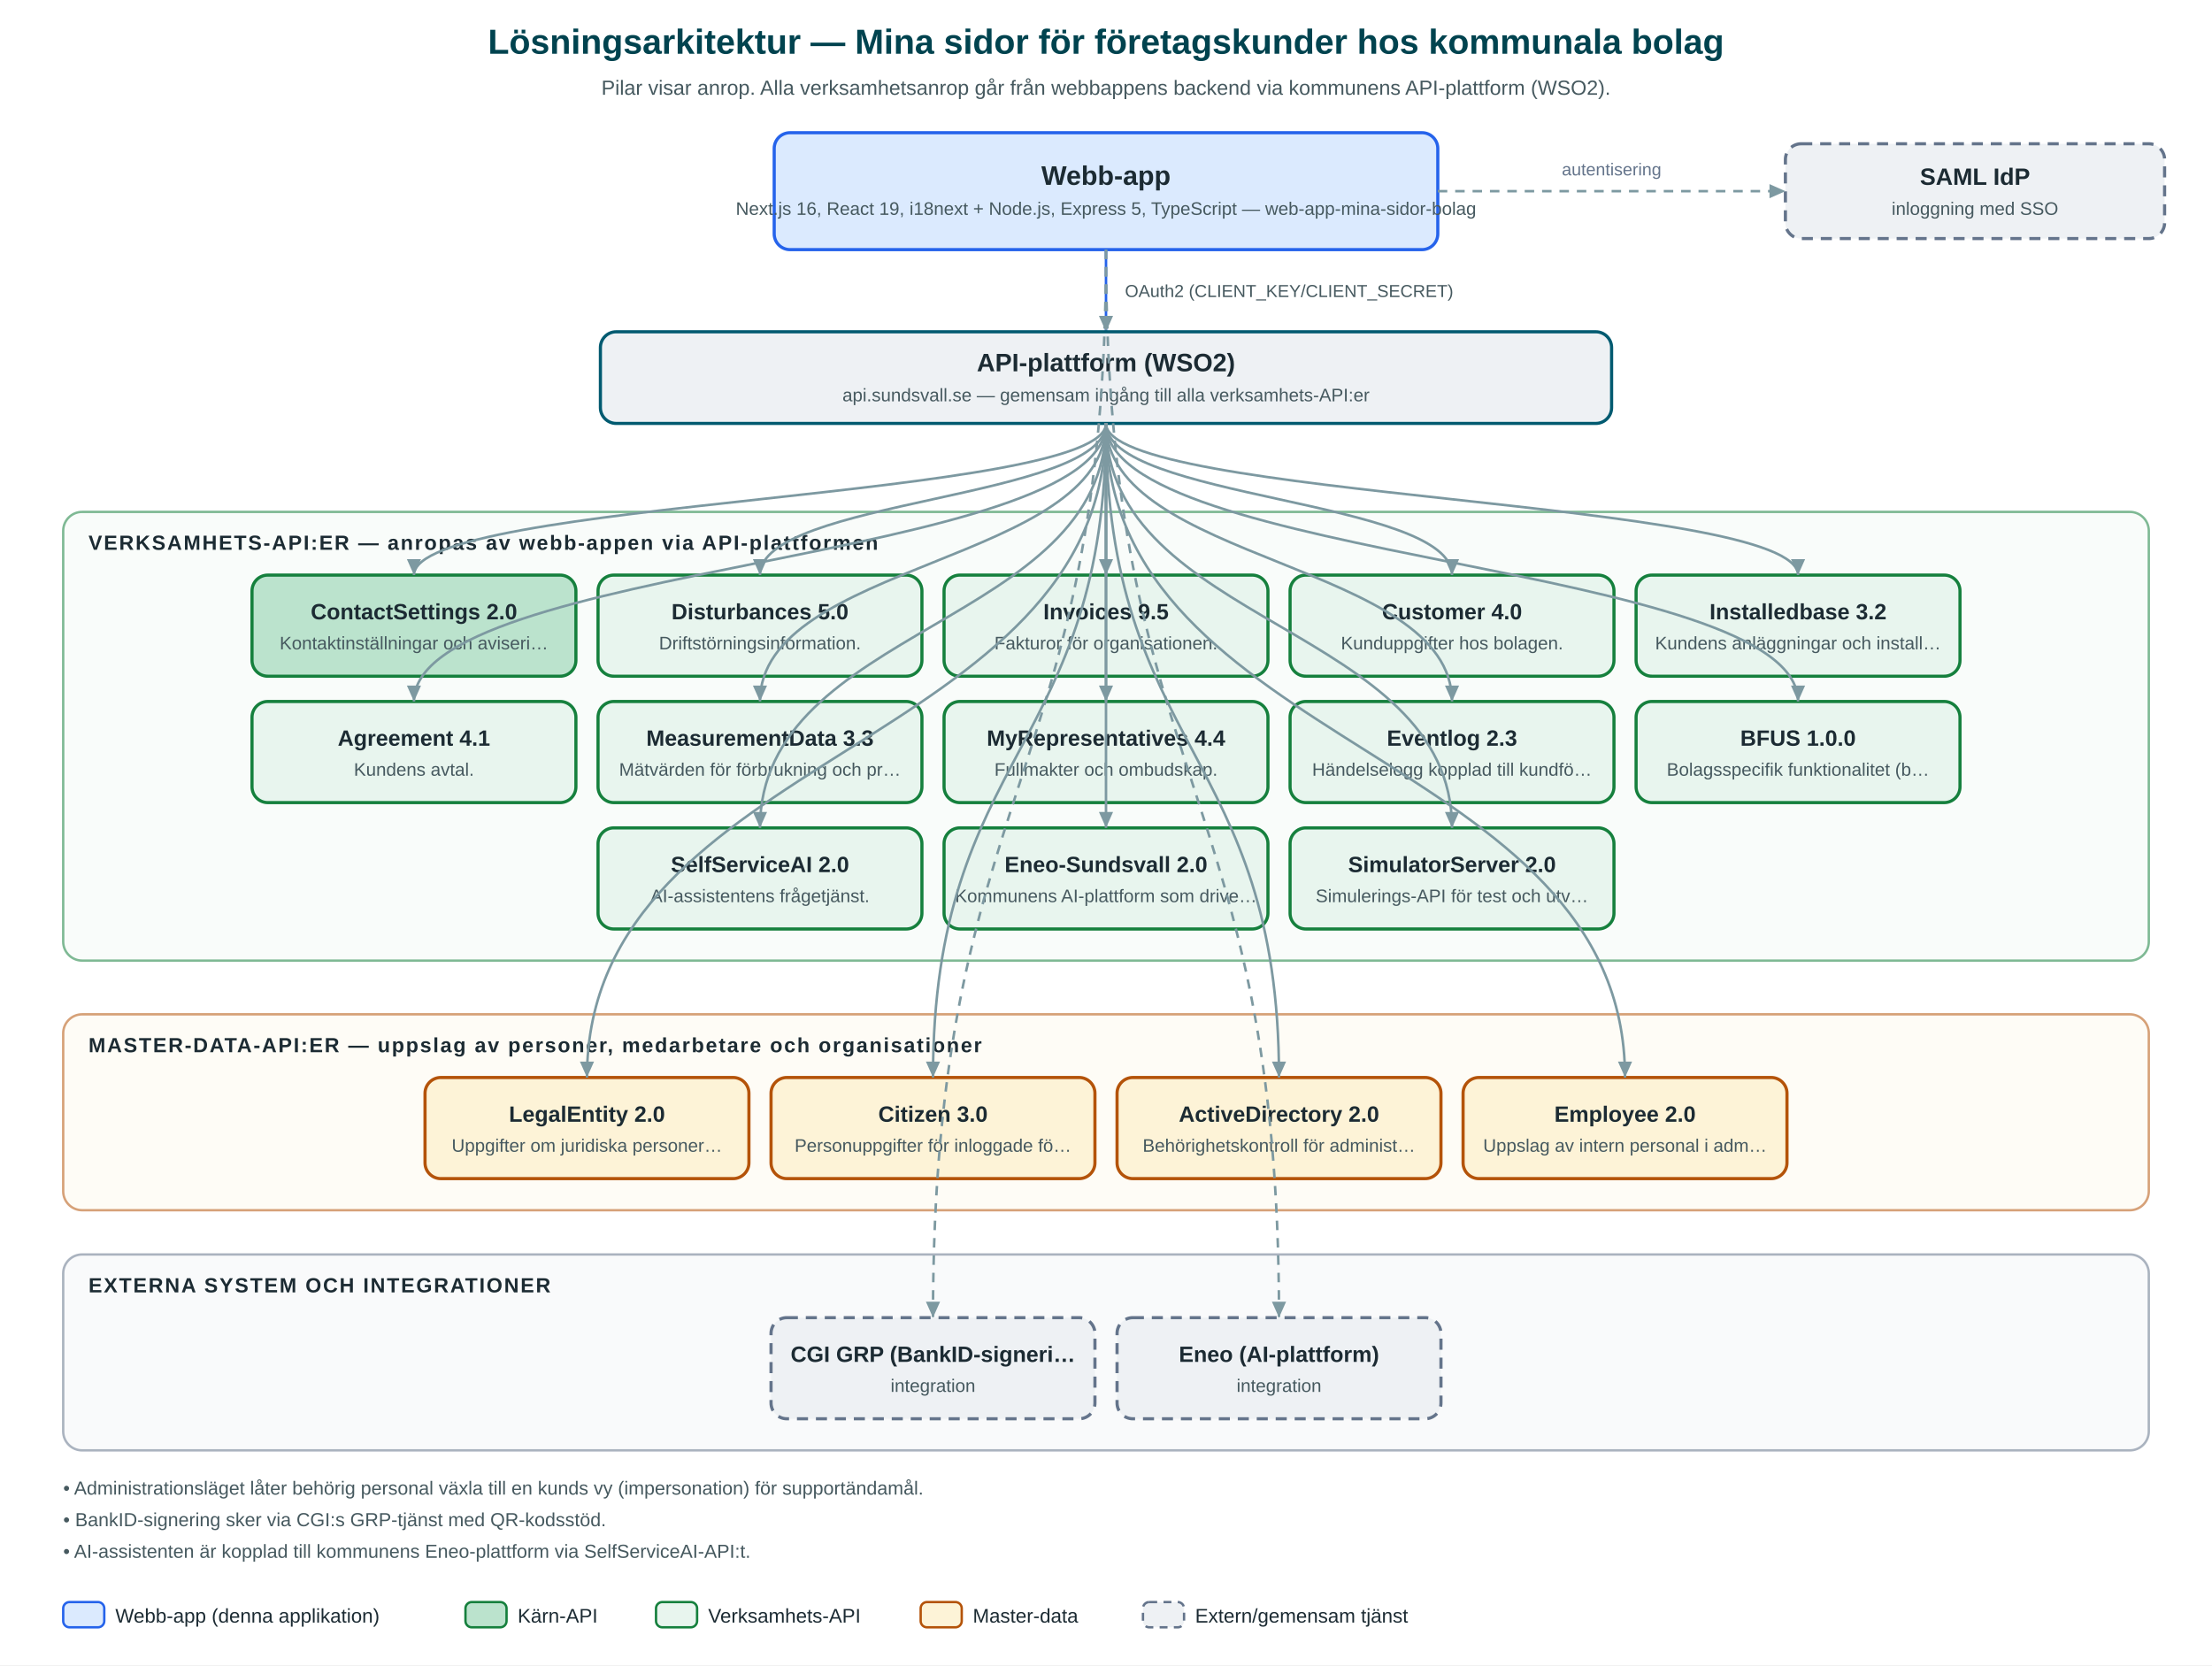
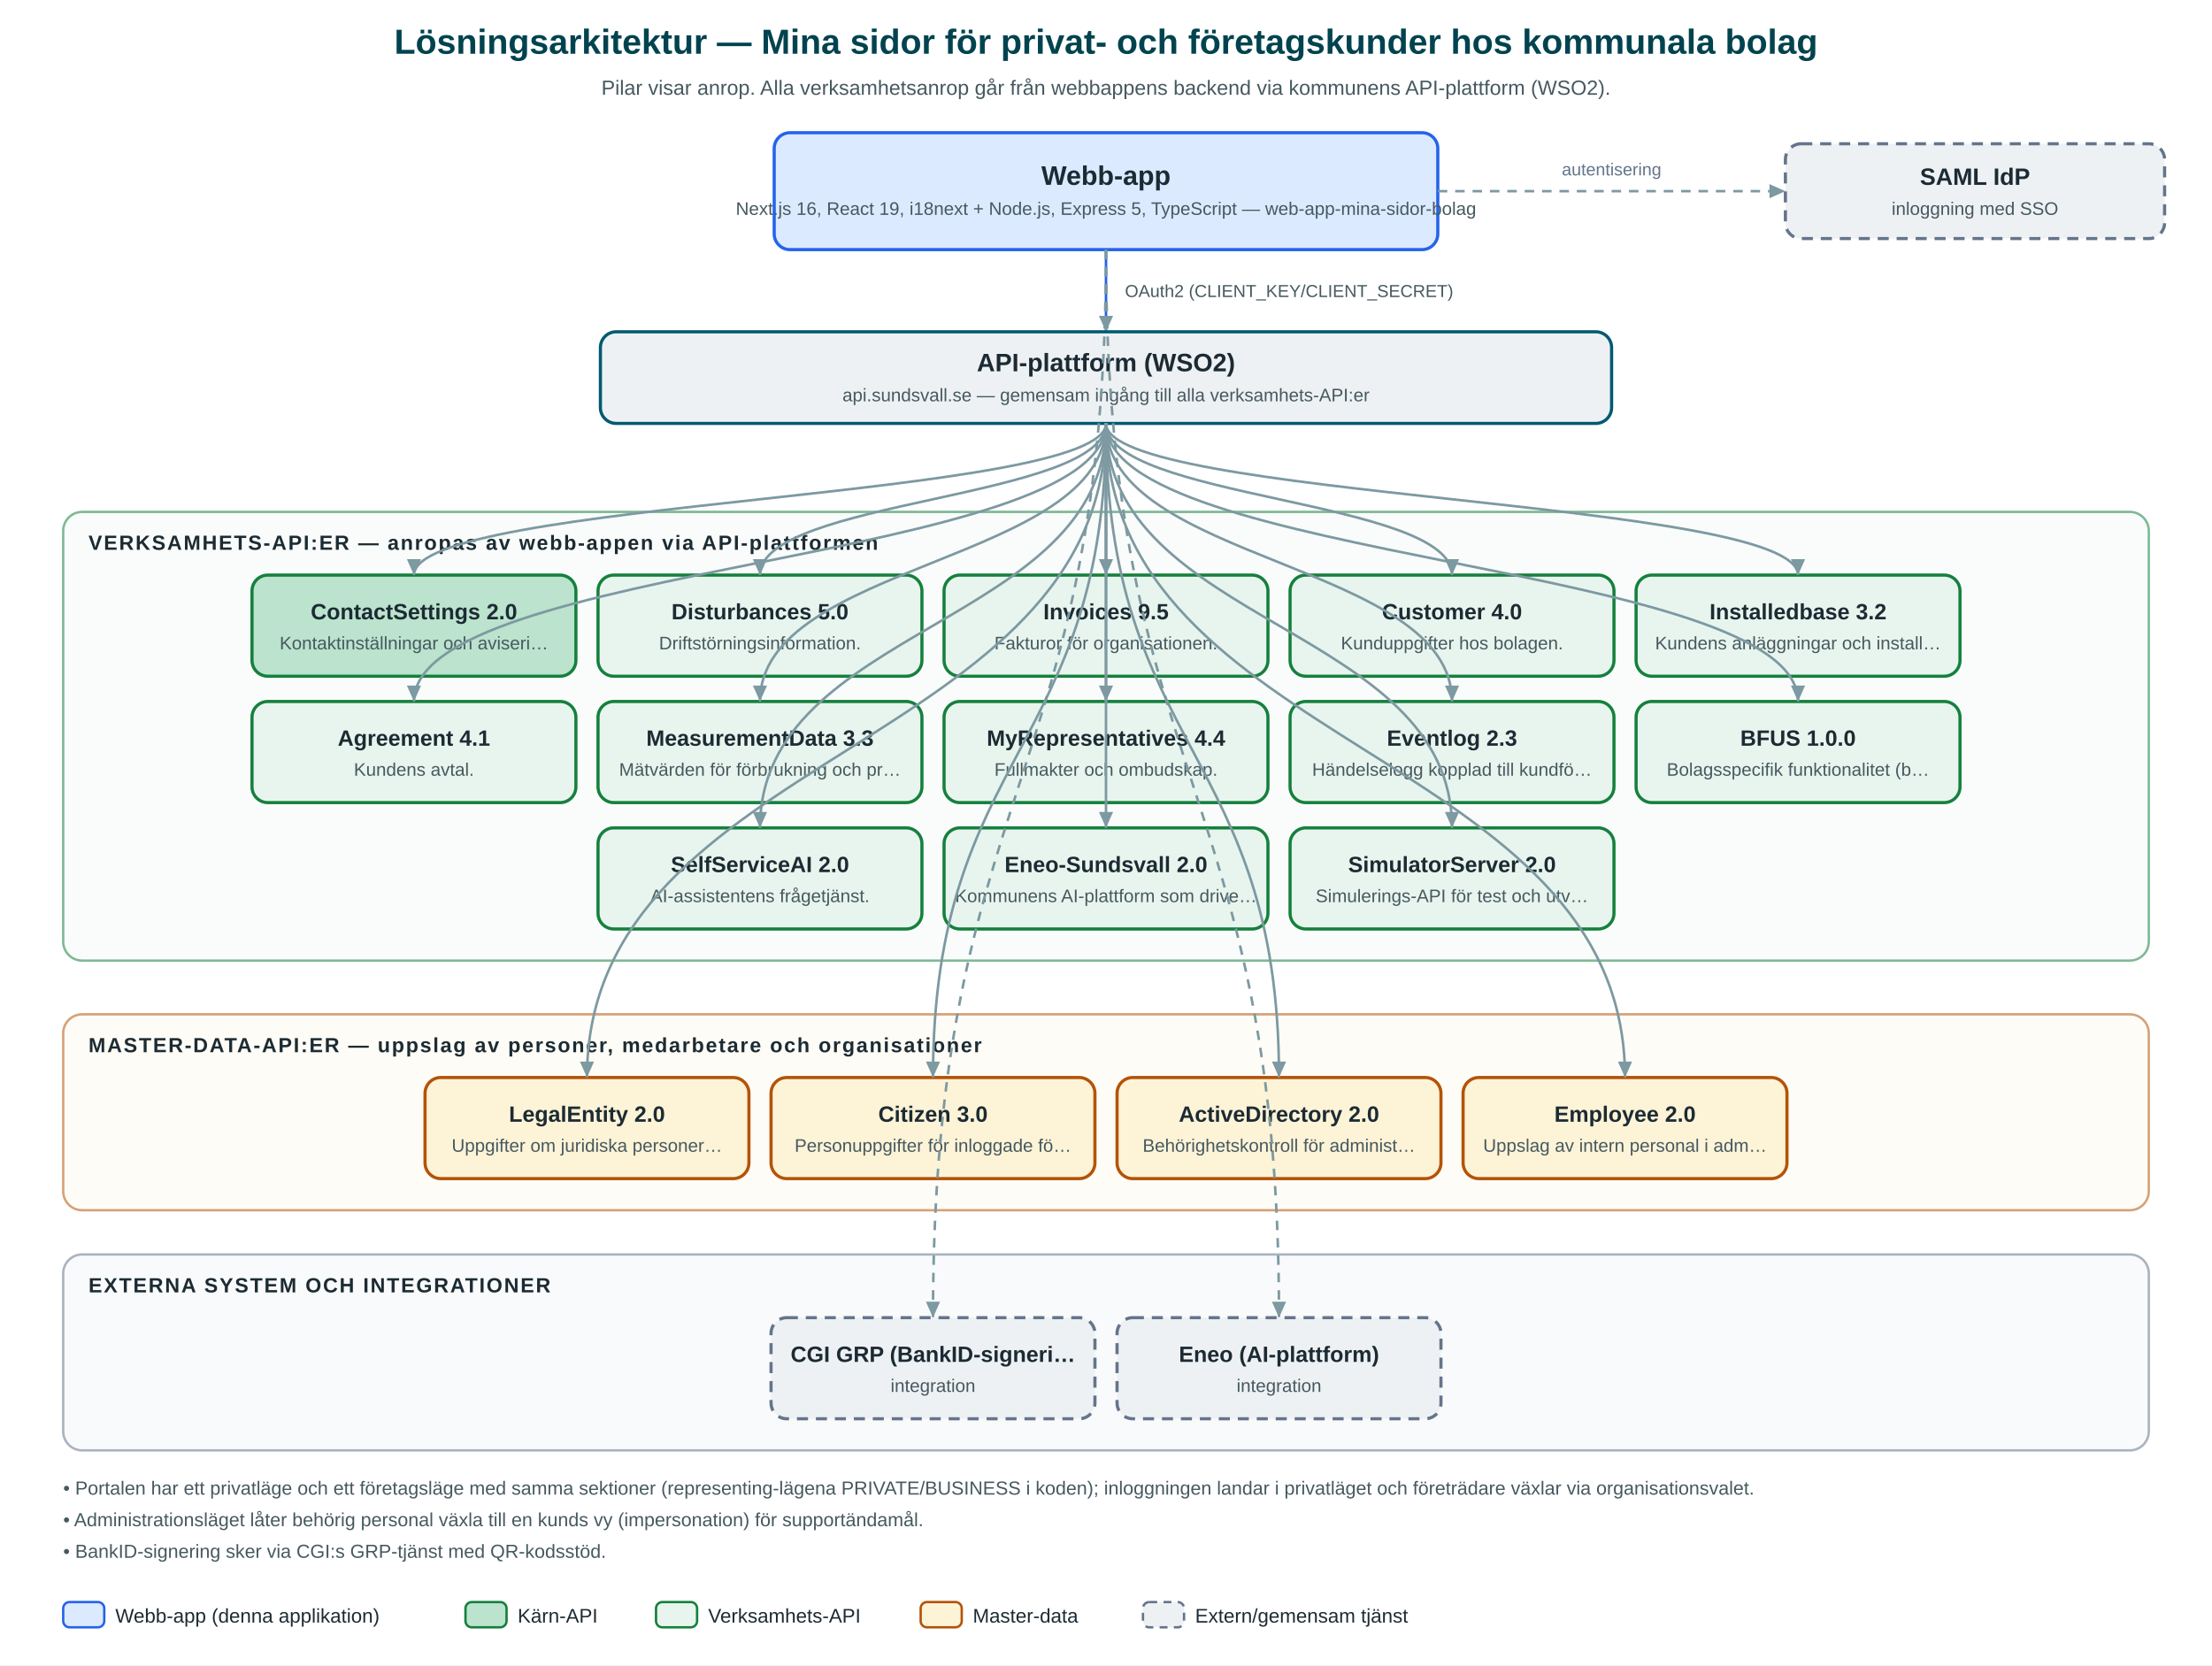
- <svg xmlns="http://www.w3.org/2000/svg" viewBox="0 0 1400 1054" font-family="Segoe UI, Helvetica Neue, Arial, sans-serif" role="img" aria-label="Arkitekturdiagram för Mina sidor för företagskunder hos kommunala bolag">
+ <svg xmlns="http://www.w3.org/2000/svg" viewBox="0 0 1400 1054" font-family="Segoe UI, Helvetica Neue, Arial, sans-serif" role="img" aria-label="Arkitekturdiagram för Mina sidor för privat- och företagskunder hos kommunala bolag">
  <defs>
    <marker id="arr" viewBox="0 0 10 10" refX="9" refY="5" markerWidth="7" markerHeight="7" orient="auto-start-reverse">
      <path d="M 0 1 L 9 5 L 0 9 z" fill="#7d99a1" />
    </marker>
  </defs>
  <rect width="1400" height="1054" fill="#ffffff" />
-   <text x="700.0" y="34" text-anchor="middle" font-size="22" font-weight="bold" fill="#00434f">Lösningsarkitektur — Mina sidor för företagskunder hos kommunala bolag</text>
+   <text x="700.0" y="34" text-anchor="middle" font-size="22" font-weight="bold" fill="#00434f">Lösningsarkitektur — Mina sidor för privat- och företagskunder hos kommunala bolag</text>
  <text x="700.0" y="60" text-anchor="middle" font-size="13" fill="#46595f">Pilar visar anrop. Alla verksamhetsanrop går från webbappens backend via kommunens API-plattform (WSO2).</text>
  <rect x="490.0" y="84" rx="10" width="420" height="74" fill="#dbeafe" stroke="#2563eb" stroke-width="2" />
  <text x="700.0" y="117.0" text-anchor="middle" font-size="17" font-weight="bold" fill="#1c2b33">Webb-app</text>
  <text x="700.0" y="136.0" text-anchor="middle" font-size="11.5" fill="#46595f">Next.js 16, React 19, i18next + Node.js, Express 5, TypeScript — web-app-mina-sidor-bolag</text>
  <rect x="1130" y="91" rx="10" width="240" height="60" fill="#eef1f4" stroke="#64748b" stroke-width="2" stroke-dasharray="7,5" />
  <text x="1250.0" y="117.0" text-anchor="middle" font-size="15" font-weight="bold" fill="#1c2b33">SAML IdP</text>
  <text x="1250.0" y="136.0" text-anchor="middle" font-size="11.5" fill="#46595f">inloggning med SSO</text>
  <path d="M 910.0 121.0 L 1130 121.0" fill="none" stroke="#7d99a1" stroke-width="1.6" stroke-dasharray="6,5" marker-end="url(#arr)" />
  <text x="1020.0" y="111.0" text-anchor="middle" font-size="11" fill="#64748b">autentisering</text>
  <path d="M 700.0 158 L 700.0 210" fill="none" stroke="#2563eb" stroke-width="1.6" marker-end="url(#arr)" />
  <text x="712.0" y="188" font-size="11" fill="#46595f">OAuth2 (CLIENT_KEY/CLIENT_SECRET)</text>
  <rect x="380.0" y="210" rx="10" width="640" height="58" fill="#eef1f4" stroke="#005a70" stroke-width="2" />
  <text x="700.0" y="235.0" text-anchor="middle" font-size="16" font-weight="bold" fill="#1c2b33">API-plattform (WSO2)</text>
  <text x="700.0" y="254.0" text-anchor="middle" font-size="11.5" fill="#46595f">api.sundsvall.se — gemensam ingång till alla verksamhets-API:er</text>
  <rect x="40" y="324" rx="12" width="1320" height="284" fill="#f4faf6" stroke="#15803d" stroke-width="1.5" opacity="0.55" />
  <text x="56" y="348" font-size="13" font-weight="bold" letter-spacing="1" fill="#1c2b33">VERKSAMHETS-API:ER — anropas av webb-appen via API-plattformen</text>
  <rect x="159.5" y="364" rx="10" width="205" height="64" fill="#bbe3cd" stroke="#15803d" stroke-width="2" />
  <text x="262.0" y="392.0" text-anchor="middle" font-size="14" font-weight="bold" fill="#1c2b33">ContactSettings 2.0</text>
  <text x="262.0" y="411.0" text-anchor="middle" font-size="11.5" fill="#46595f">Kontaktinställningar och aviseri…</text>
  <path d="M 700.0 268 C 700.0 316.0, 262.0 316.0, 262.0 364" fill="none" stroke="#7d99a1" stroke-width="1.6" marker-end="url(#arr)" />
  <rect x="378.5" y="364" rx="10" width="205" height="64" fill="#e8f5ee" stroke="#15803d" stroke-width="2" />
  <text x="481.0" y="392.0" text-anchor="middle" font-size="14" font-weight="bold" fill="#1c2b33">Disturbances 5.0</text>
  <text x="481.0" y="411.0" text-anchor="middle" font-size="11.5" fill="#46595f">Driftstörningsinformation.</text>
  <path d="M 700.0 268 C 700.0 316.0, 481.0 316.0, 481.0 364" fill="none" stroke="#7d99a1" stroke-width="1.6" marker-end="url(#arr)" />
  <rect x="597.5" y="364" rx="10" width="205" height="64" fill="#e8f5ee" stroke="#15803d" stroke-width="2" />
  <text x="700.0" y="392.0" text-anchor="middle" font-size="14" font-weight="bold" fill="#1c2b33">Invoices 9.5</text>
  <text x="700.0" y="411.0" text-anchor="middle" font-size="11.5" fill="#46595f">Fakturor för organisationen.</text>
  <path d="M 700.0 268 C 700.0 316.0, 700.0 316.0, 700.0 364" fill="none" stroke="#7d99a1" stroke-width="1.6" marker-end="url(#arr)" />
  <rect x="816.5" y="364" rx="10" width="205" height="64" fill="#e8f5ee" stroke="#15803d" stroke-width="2" />
  <text x="919.0" y="392.0" text-anchor="middle" font-size="14" font-weight="bold" fill="#1c2b33">Customer 4.0</text>
  <text x="919.0" y="411.0" text-anchor="middle" font-size="11.5" fill="#46595f">Kunduppgifter hos bolagen.</text>
  <path d="M 700.0 268 C 700.0 316.0, 919.0 316.0, 919.0 364" fill="none" stroke="#7d99a1" stroke-width="1.6" marker-end="url(#arr)" />
  <rect x="1035.5" y="364" rx="10" width="205" height="64" fill="#e8f5ee" stroke="#15803d" stroke-width="2" />
  <text x="1138.0" y="392.0" text-anchor="middle" font-size="14" font-weight="bold" fill="#1c2b33">Installedbase 3.2</text>
  <text x="1138.0" y="411.0" text-anchor="middle" font-size="11.5" fill="#46595f">Kundens anläggningar och install…</text>
  <path d="M 700.0 268 C 700.0 316.0, 1138.0 316.0, 1138.0 364" fill="none" stroke="#7d99a1" stroke-width="1.6" marker-end="url(#arr)" />
  <rect x="159.5" y="444" rx="10" width="205" height="64" fill="#e8f5ee" stroke="#15803d" stroke-width="2" />
  <text x="262.0" y="472.0" text-anchor="middle" font-size="14" font-weight="bold" fill="#1c2b33">Agreement 4.1</text>
  <text x="262.0" y="491.0" text-anchor="middle" font-size="11.5" fill="#46595f">Kundens avtal.</text>
  <path d="M 700.0 268 C 700.0 356.0, 262.0 356.0, 262.0 444" fill="none" stroke="#7d99a1" stroke-width="1.6" marker-end="url(#arr)" />
  <rect x="378.5" y="444" rx="10" width="205" height="64" fill="#e8f5ee" stroke="#15803d" stroke-width="2" />
  <text x="481.0" y="472.0" text-anchor="middle" font-size="14" font-weight="bold" fill="#1c2b33">MeasurementData 3.3</text>
  <text x="481.0" y="491.0" text-anchor="middle" font-size="11.5" fill="#46595f">Mätvärden för förbrukning och pr…</text>
  <path d="M 700.0 268 C 700.0 356.0, 481.0 356.0, 481.0 444" fill="none" stroke="#7d99a1" stroke-width="1.6" marker-end="url(#arr)" />
  <rect x="597.5" y="444" rx="10" width="205" height="64" fill="#e8f5ee" stroke="#15803d" stroke-width="2" />
  <text x="700.0" y="472.0" text-anchor="middle" font-size="14" font-weight="bold" fill="#1c2b33">MyRepresentatives 4.4</text>
  <text x="700.0" y="491.0" text-anchor="middle" font-size="11.5" fill="#46595f">Fullmakter och ombudskap.</text>
  <path d="M 700.0 268 C 700.0 356.0, 700.0 356.0, 700.0 444" fill="none" stroke="#7d99a1" stroke-width="1.6" marker-end="url(#arr)" />
  <rect x="816.5" y="444" rx="10" width="205" height="64" fill="#e8f5ee" stroke="#15803d" stroke-width="2" />
  <text x="919.0" y="472.0" text-anchor="middle" font-size="14" font-weight="bold" fill="#1c2b33">Eventlog 2.3</text>
  <text x="919.0" y="491.0" text-anchor="middle" font-size="11.5" fill="#46595f">Händelselogg kopplad till kundfö…</text>
  <path d="M 700.0 268 C 700.0 356.0, 919.0 356.0, 919.0 444" fill="none" stroke="#7d99a1" stroke-width="1.6" marker-end="url(#arr)" />
  <rect x="1035.5" y="444" rx="10" width="205" height="64" fill="#e8f5ee" stroke="#15803d" stroke-width="2" />
  <text x="1138.0" y="472.0" text-anchor="middle" font-size="14" font-weight="bold" fill="#1c2b33">BFUS 1.0.0</text>
  <text x="1138.0" y="491.0" text-anchor="middle" font-size="11.5" fill="#46595f">Bolagsspecifik funktionalitet (b…</text>
  <path d="M 700.0 268 C 700.0 356.0, 1138.0 356.0, 1138.0 444" fill="none" stroke="#7d99a1" stroke-width="1.6" marker-end="url(#arr)" />
  <rect x="378.5" y="524" rx="10" width="205" height="64" fill="#e8f5ee" stroke="#15803d" stroke-width="2" />
  <text x="481.0" y="552.0" text-anchor="middle" font-size="14" font-weight="bold" fill="#1c2b33">SelfServiceAI 2.0</text>
  <text x="481.0" y="571.0" text-anchor="middle" font-size="11.5" fill="#46595f">AI-assistentens frågetjänst.</text>
  <path d="M 700.0 268 C 700.0 396.0, 481.0 396.0, 481.0 524" fill="none" stroke="#7d99a1" stroke-width="1.6" marker-end="url(#arr)" />
  <rect x="597.5" y="524" rx="10" width="205" height="64" fill="#e8f5ee" stroke="#15803d" stroke-width="2" />
  <text x="700.0" y="552.0" text-anchor="middle" font-size="14" font-weight="bold" fill="#1c2b33">Eneo-Sundsvall 2.0</text>
  <text x="700.0" y="571.0" text-anchor="middle" font-size="11.5" fill="#46595f">Kommunens AI-plattform som drive…</text>
  <path d="M 700.0 268 C 700.0 396.0, 700.0 396.0, 700.0 524" fill="none" stroke="#7d99a1" stroke-width="1.6" marker-end="url(#arr)" />
  <rect x="816.5" y="524" rx="10" width="205" height="64" fill="#e8f5ee" stroke="#15803d" stroke-width="2" />
  <text x="919.0" y="552.0" text-anchor="middle" font-size="14" font-weight="bold" fill="#1c2b33">SimulatorServer 2.0</text>
  <text x="919.0" y="571.0" text-anchor="middle" font-size="11.5" fill="#46595f">Simulerings-API för test och utv…</text>
  <path d="M 700.0 268 C 700.0 396.0, 919.0 396.0, 919.0 524" fill="none" stroke="#7d99a1" stroke-width="1.6" marker-end="url(#arr)" />
  <rect x="40" y="642" rx="12" width="1320" height="124" fill="#fdf9ef" stroke="#b45309" stroke-width="1.5" opacity="0.55" />
  <text x="56" y="666" font-size="13" font-weight="bold" letter-spacing="1" fill="#1c2b33">MASTER-DATA-API:ER — uppslag av personer, medarbetare och organisationer</text>
  <rect x="269.0" y="682" rx="10" width="205" height="64" fill="#fdf3d7" stroke="#b45309" stroke-width="2" />
  <text x="371.5" y="710.0" text-anchor="middle" font-size="14" font-weight="bold" fill="#1c2b33">LegalEntity 2.0</text>
  <text x="371.5" y="729.0" text-anchor="middle" font-size="11.5" fill="#46595f">Uppgifter om juridiska personer…</text>
  <path d="M 700.0 268 C 700.0 475.0, 371.5 475.0, 371.5 682" fill="none" stroke="#7d99a1" stroke-width="1.6" marker-end="url(#arr)" />
  <rect x="488.0" y="682" rx="10" width="205" height="64" fill="#fdf3d7" stroke="#b45309" stroke-width="2" />
  <text x="590.5" y="710.0" text-anchor="middle" font-size="14" font-weight="bold" fill="#1c2b33">Citizen 3.0</text>
  <text x="590.5" y="729.0" text-anchor="middle" font-size="11.5" fill="#46595f">Personuppgifter för inloggade fö…</text>
  <path d="M 700.0 268 C 700.0 475.0, 590.5 475.0, 590.5 682" fill="none" stroke="#7d99a1" stroke-width="1.6" marker-end="url(#arr)" />
  <rect x="707.0" y="682" rx="10" width="205" height="64" fill="#fdf3d7" stroke="#b45309" stroke-width="2" />
  <text x="809.5" y="710.0" text-anchor="middle" font-size="14" font-weight="bold" fill="#1c2b33">ActiveDirectory 2.0</text>
  <text x="809.5" y="729.0" text-anchor="middle" font-size="11.5" fill="#46595f">Behörighetskontroll för administ…</text>
  <path d="M 700.0 268 C 700.0 475.0, 809.5 475.0, 809.5 682" fill="none" stroke="#7d99a1" stroke-width="1.6" marker-end="url(#arr)" />
  <rect x="926.0" y="682" rx="10" width="205" height="64" fill="#fdf3d7" stroke="#b45309" stroke-width="2" />
  <text x="1028.5" y="710.0" text-anchor="middle" font-size="14" font-weight="bold" fill="#1c2b33">Employee 2.0</text>
  <text x="1028.5" y="729.0" text-anchor="middle" font-size="11.5" fill="#46595f">Uppslag av intern personal i adm…</text>
  <path d="M 700.0 268 C 700.0 475.0, 1028.5 475.0, 1028.5 682" fill="none" stroke="#7d99a1" stroke-width="1.6" marker-end="url(#arr)" />
  <rect x="40" y="794" rx="12" width="1320" height="124" fill="#f4f5f7" stroke="#64748b" stroke-width="1.5" opacity="0.55" />
  <text x="56" y="818" font-size="13" font-weight="bold" letter-spacing="1" fill="#1c2b33">EXTERNA SYSTEM OCH INTEGRATIONER</text>
  <rect x="488.0" y="834" rx="10" width="205" height="64" fill="#eef1f4" stroke="#64748b" stroke-width="2" stroke-dasharray="7,5" />
  <text x="590.5" y="862.0" text-anchor="middle" font-size="14" font-weight="bold" fill="#1c2b33">CGI GRP (BankID-signeri…</text>
  <text x="590.5" y="881.0" text-anchor="middle" font-size="11.5" fill="#46595f">integration</text>
  <path d="M 700.0 158 C 700.0 496.0, 590.5 496.0, 590.5 834" fill="none" stroke="#7d99a1" stroke-width="1.6" stroke-dasharray="6,5" marker-end="url(#arr)" />
  <rect x="707.0" y="834" rx="10" width="205" height="64" fill="#eef1f4" stroke="#64748b" stroke-width="2" stroke-dasharray="7,5" />
  <text x="809.5" y="862.0" text-anchor="middle" font-size="14" font-weight="bold" fill="#1c2b33">Eneo (AI-plattform)</text>
  <text x="809.5" y="881.0" text-anchor="middle" font-size="11.5" fill="#46595f">integration</text>
  <path d="M 700.0 158 C 700.0 496.0, 809.5 496.0, 809.5 834" fill="none" stroke="#7d99a1" stroke-width="1.6" stroke-dasharray="6,5" marker-end="url(#arr)" />
-   <text x="40" y="946" font-size="12" fill="#46595f">• Administrationsläget låter behörig personal växla till en kunds vy (impersonation) för supportändamål.</text>
-   <text x="40" y="966" font-size="12" fill="#46595f">• BankID-signering sker via CGI:s GRP-tjänst med QR-kodsstöd.</text>
-   <text x="40" y="986" font-size="12" fill="#46595f">• AI-assistenten är kopplad till kommunens Eneo-plattform via SelfServiceAI-API:t.</text>
+   <text x="40" y="946" font-size="12" fill="#46595f">• Portalen har ett privatläge och ett företagsläge med samma sektioner (representing-lägena PRIVATE/BUSINESS i koden); inloggningen landar i privatläget och företrädare växlar via organisationsvalet.</text>
+   <text x="40" y="966" font-size="12" fill="#46595f">• Administrationsläget låter behörig personal växla till en kunds vy (impersonation) för supportändamål.</text>
+   <text x="40" y="986" font-size="12" fill="#46595f">• BankID-signering sker via CGI:s GRP-tjänst med QR-kodsstöd.</text>
  <rect x="40" y="1014" width="26" height="16" rx="4" fill="#dbeafe" stroke="#2563eb" stroke-width="1.5" />
  <text x="73" y="1027" font-size="12.5" fill="#1c2b33">Webb-app (denna applikation)</text>
  <rect x="294.6" y="1014" width="26" height="16" rx="4" fill="#bbe3cd" stroke="#15803d" stroke-width="1.5" />
  <text x="327.6" y="1027" font-size="12.5" fill="#1c2b33">Kärn-API</text>
  <rect x="415.2" y="1014" width="26" height="16" rx="4" fill="#e8f5ee" stroke="#15803d" stroke-width="1.5" />
  <text x="448.2" y="1027" font-size="12.5" fill="#1c2b33">Verksamhets-API</text>
  <rect x="582.7" y="1014" width="26" height="16" rx="4" fill="#fdf3d7" stroke="#b45309" stroke-width="1.5" />
  <text x="615.7" y="1027" font-size="12.5" fill="#1c2b33">Master-data</text>
  <rect x="723.4" y="1014" width="26" height="16" rx="4" fill="#eef1f4" stroke="#64748b" stroke-width="1.5" stroke-dasharray="5,4" />
  <text x="756.4" y="1027" font-size="12.5" fill="#1c2b33">Extern/gemensam tjänst</text>
</svg>
